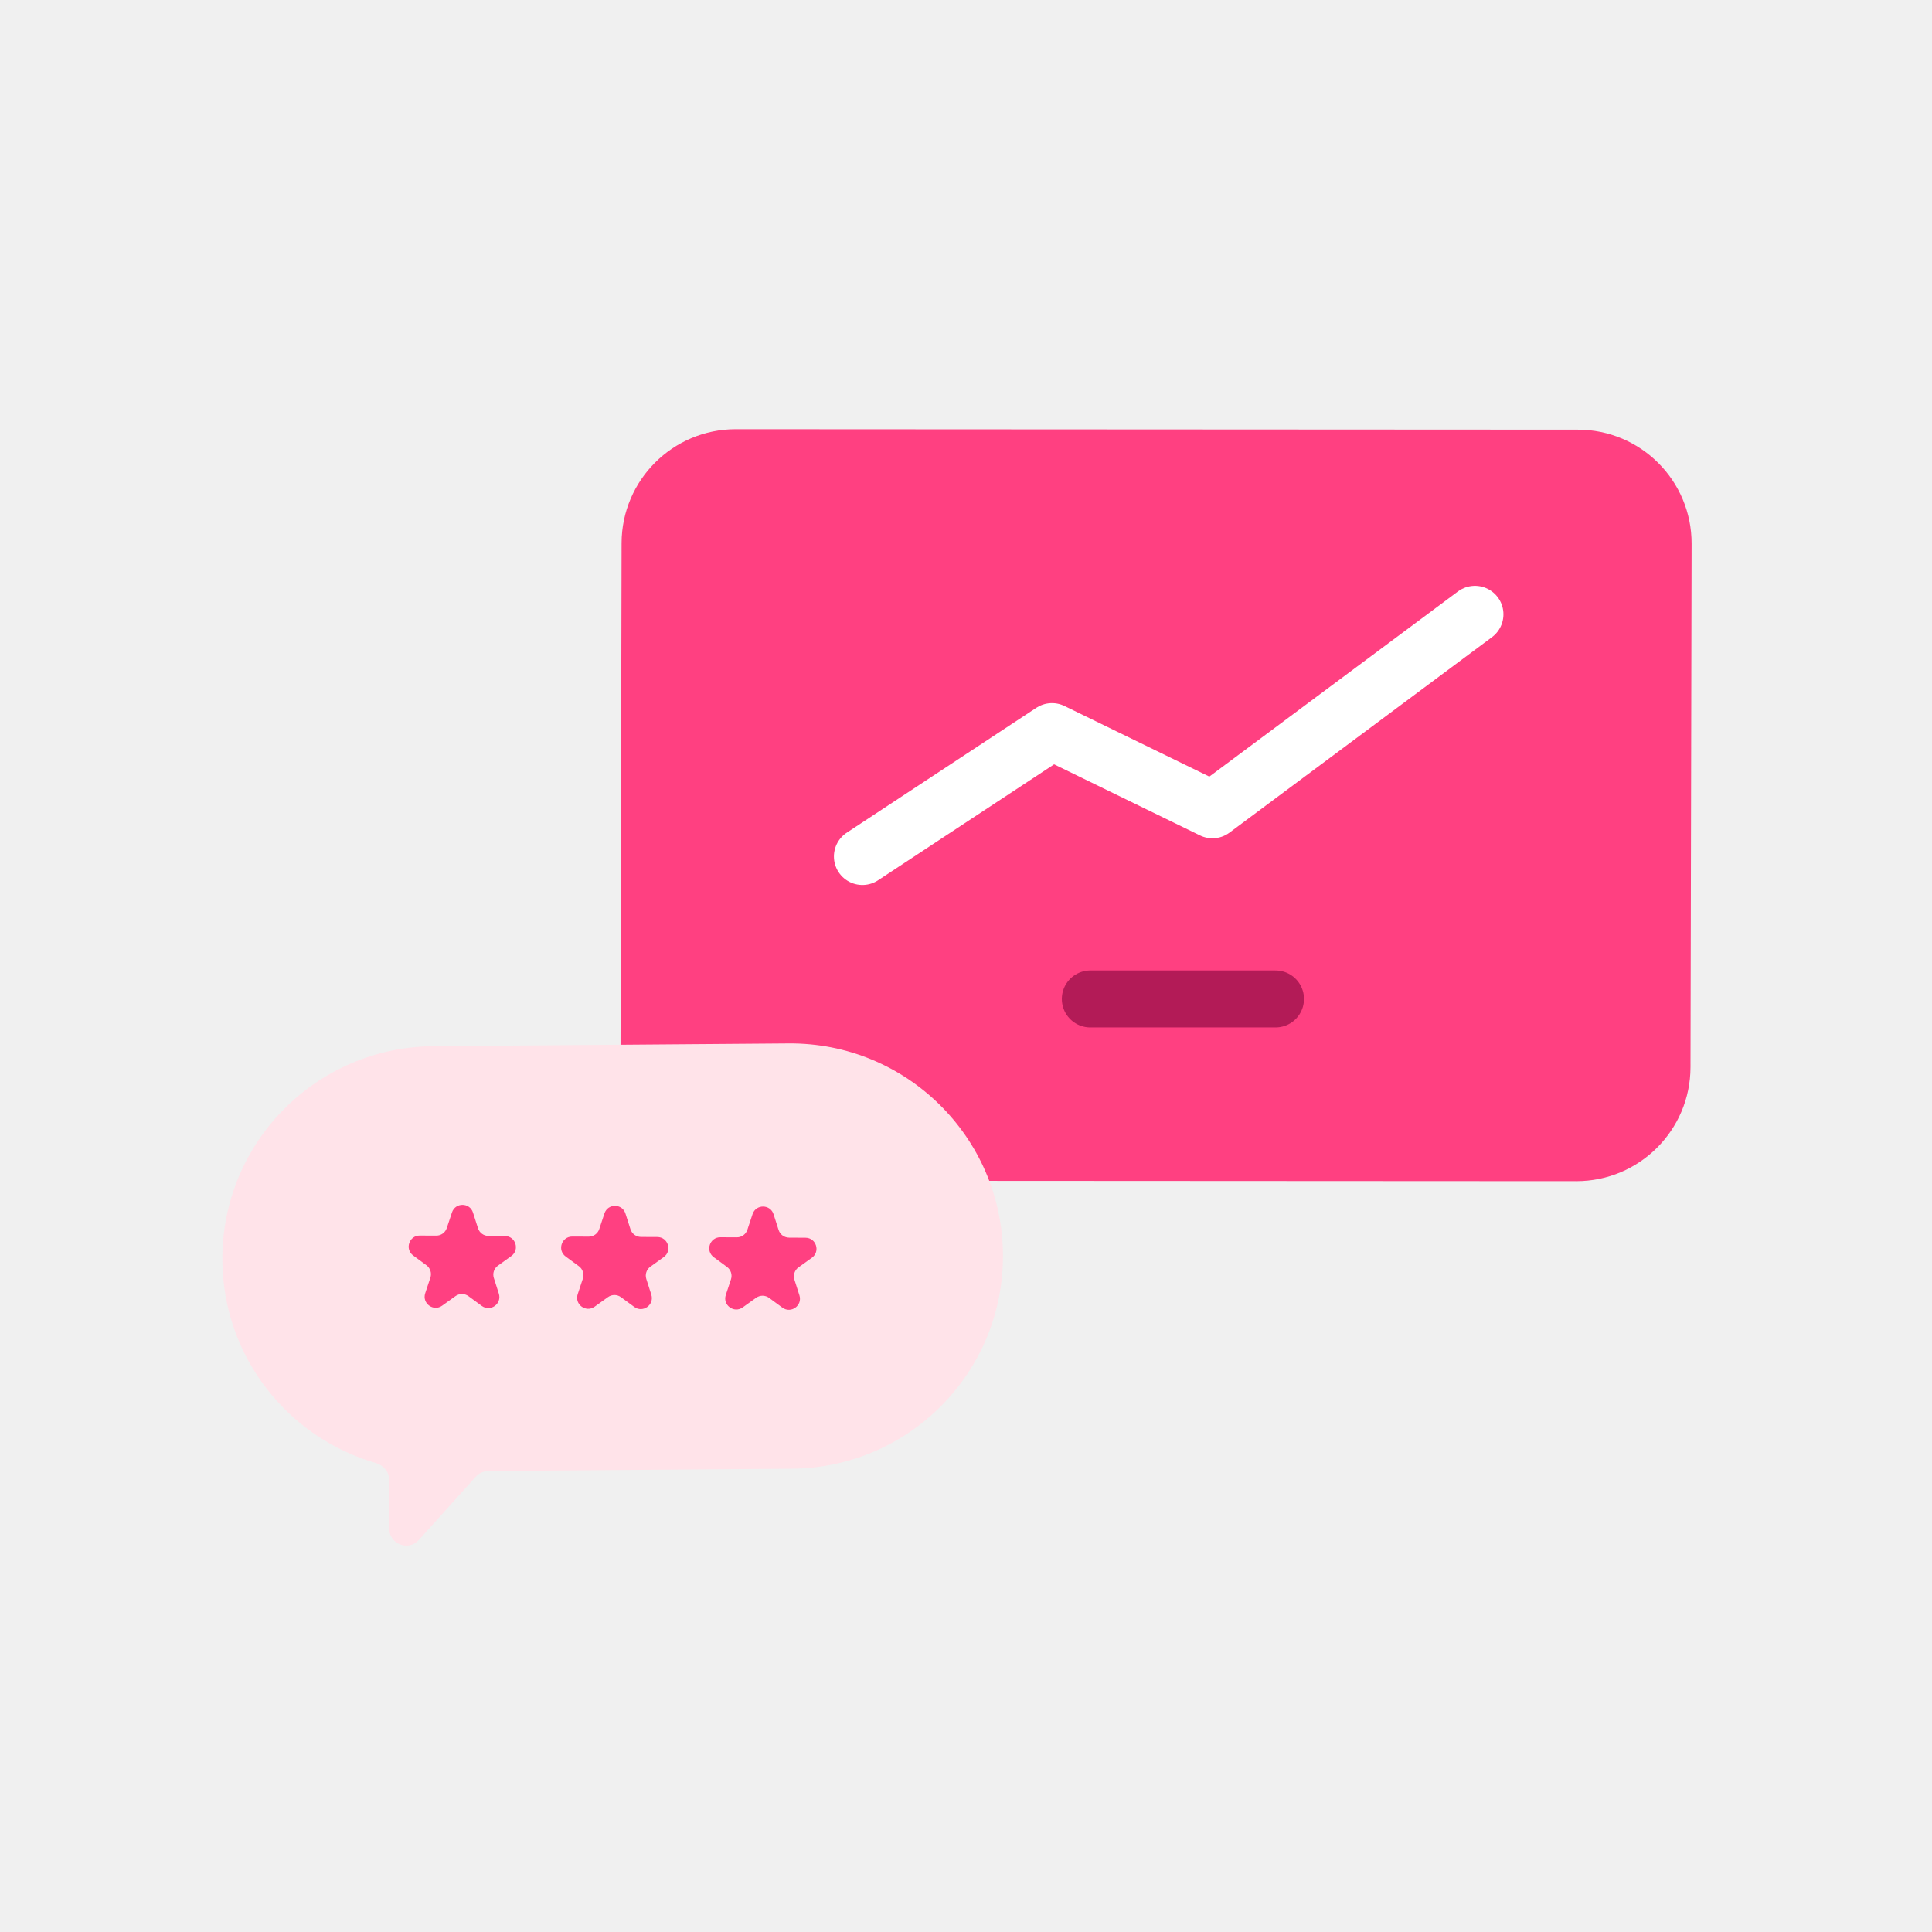
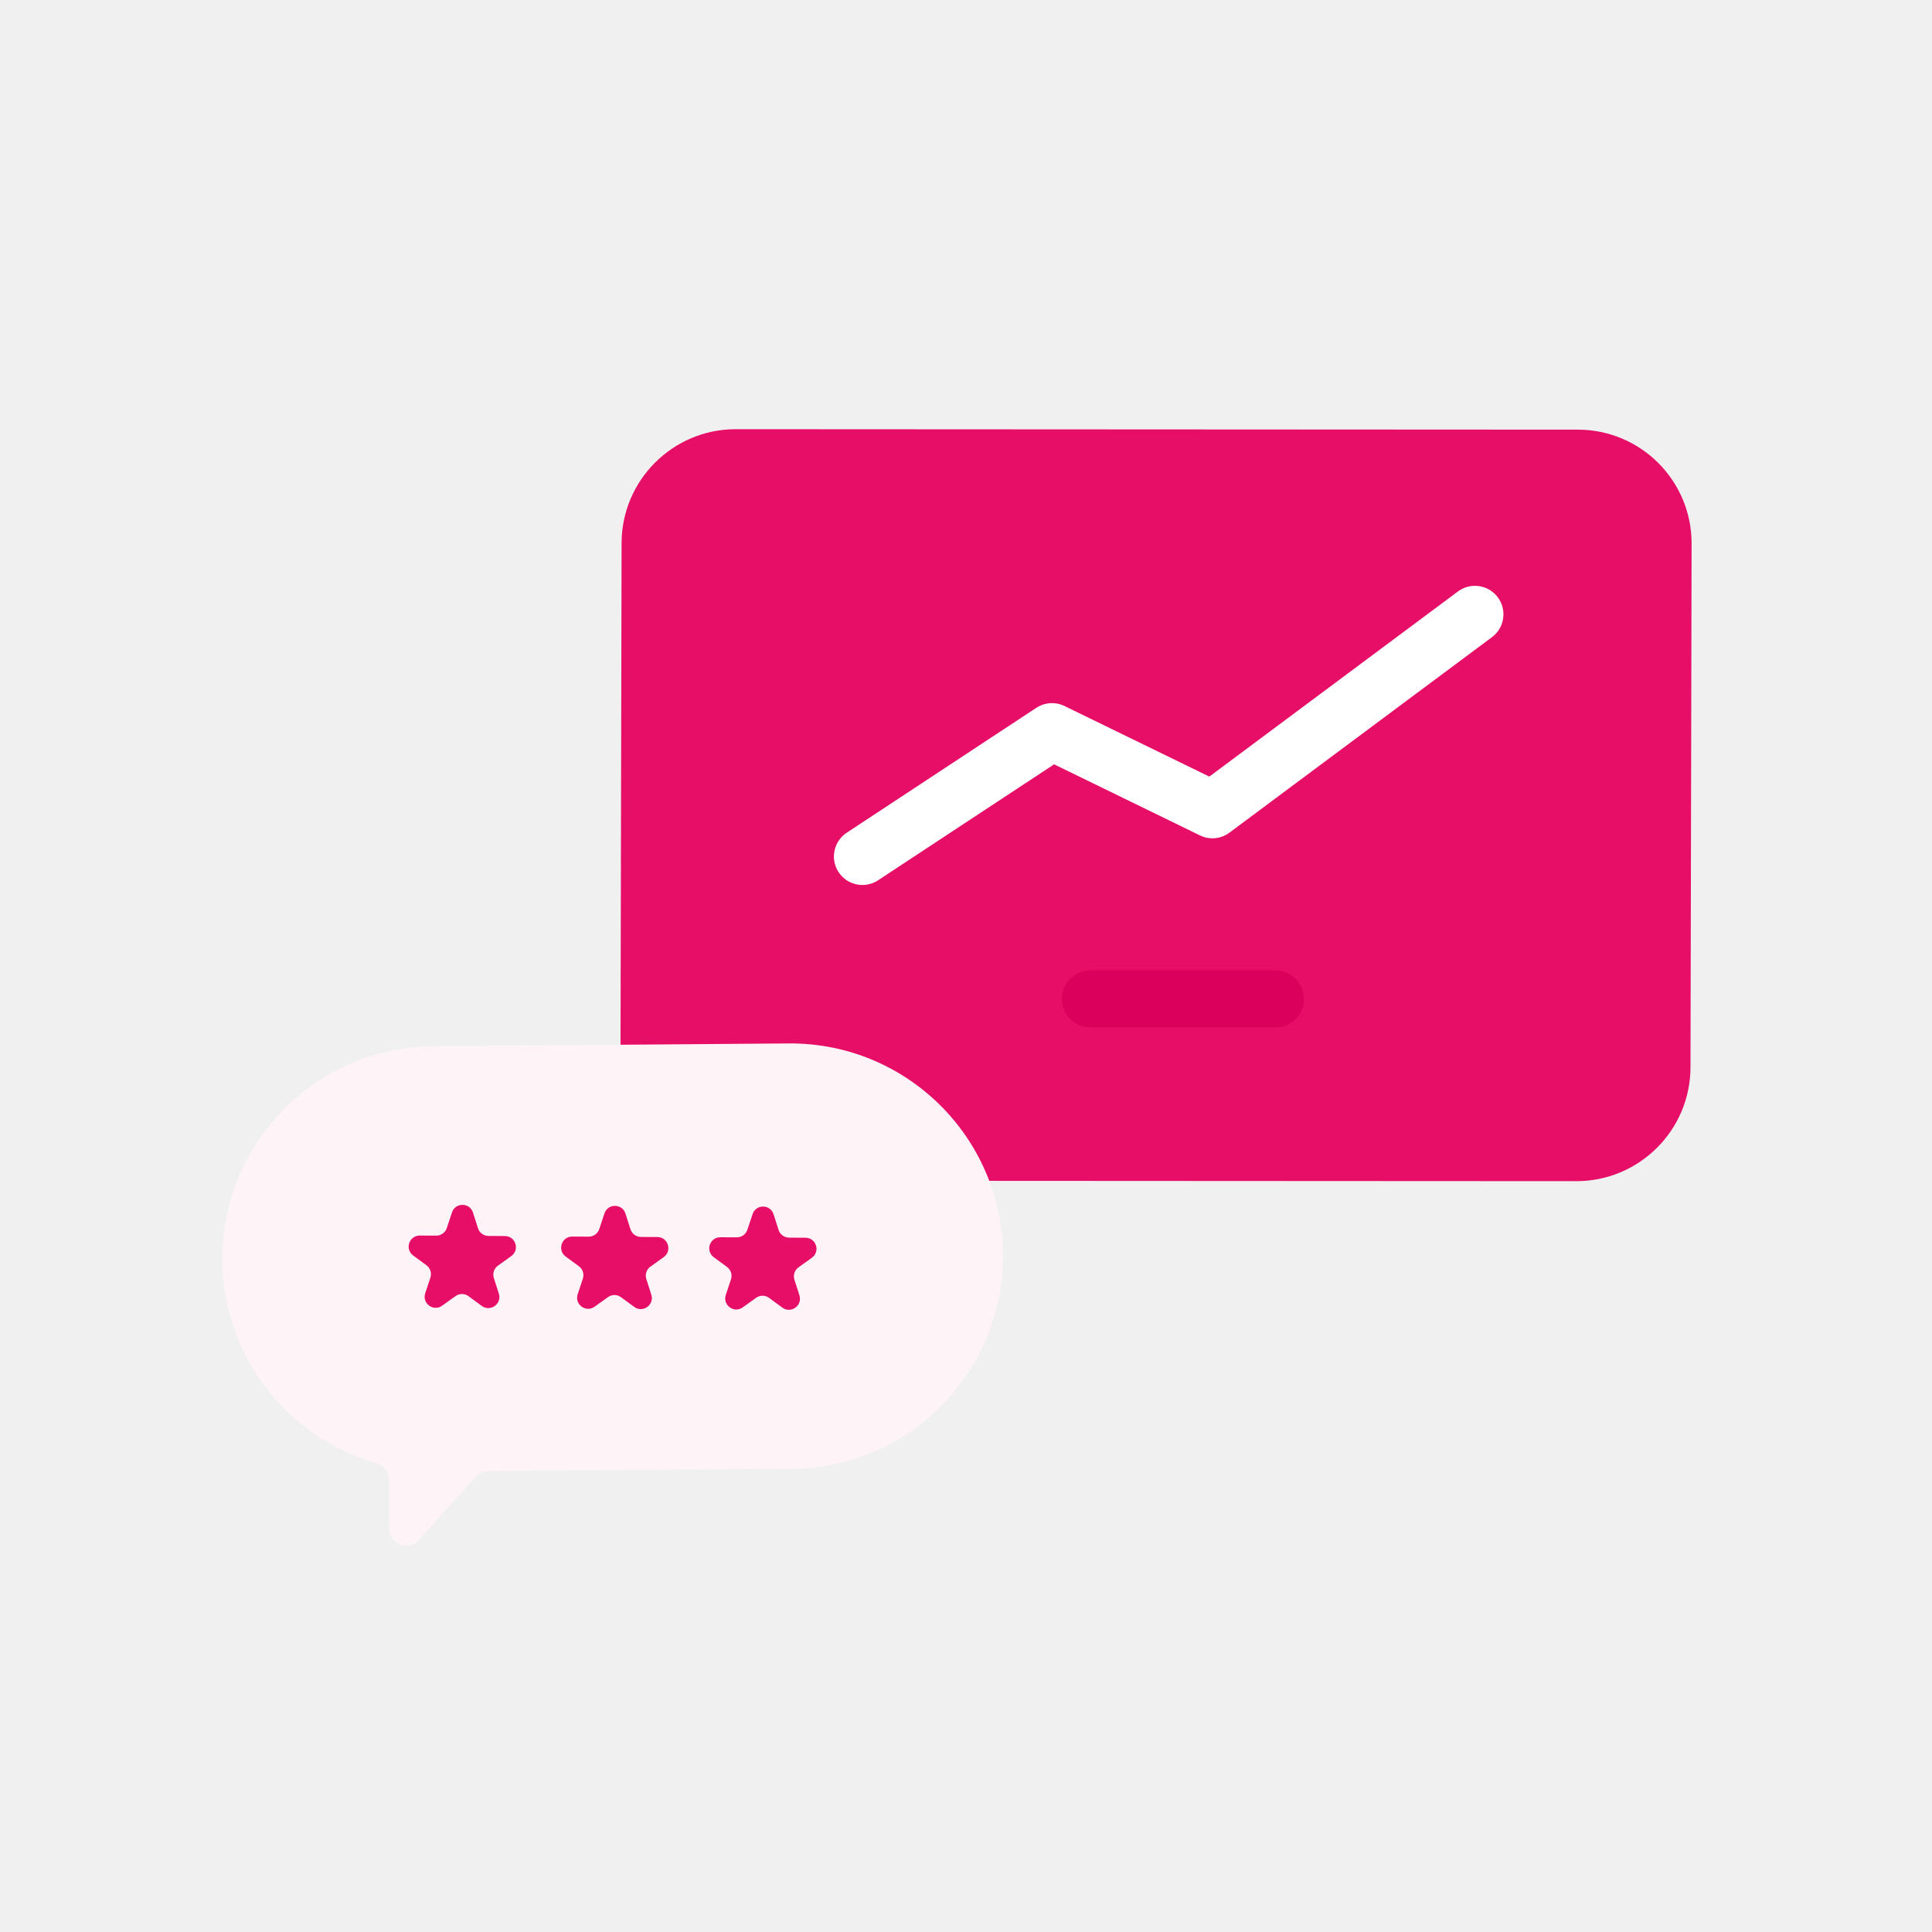
<svg xmlns="http://www.w3.org/2000/svg" width="100" height="100" viewBox="0 0 100 100" fill="none">
  <mask id="loader-chart-mask" style="mask-type: alpha" maskUnits="userSpaceOnUse" x="26" y="22" width="56" height="40">
-     <rect width="55.384" height="38.899" rx="5.899" transform="matrix(1 0.000537297 -0.00211675 0.999998 26.2866 22.2119)" fill="#FF4081" />
+     <rect width="55.384" height="38.899" rx="5.899" transform="matrix(1 0.000537297 -0.00211675 0.999998 26.2866 22.2119)" fill="#E70E68" />
  </mask>
  <g mask="url(#loader-chart-mask)">
    <g filter="url(#loader-chart-blur)">
-       <path d="M31.304 68.849C31.635 69.18 31.649 69.712 31.336 70.06L26.052 75.929C25.512 76.529 24.517 76.147 24.517 75.34V69.804C24.517 69.57 24.61 69.346 24.775 69.181L27.583 66.373C27.927 66.029 28.484 66.029 28.828 66.373L31.304 68.849Z" fill="#D92B6B" />
+       <path d="M31.304 68.849C31.635 69.18 31.649 69.712 31.336 70.06L26.052 75.929C25.512 76.529 24.517 76.147 24.517 75.34V69.804C24.517 69.57 24.61 69.346 24.775 69.181L27.583 66.373C27.927 66.029 28.484 66.029 28.828 66.373L31.304 68.849Z" fill="#E70E68" />
    </g>
  </g>
-   <rect width="55.384" height="38.899" rx="5.899" transform="matrix(1 0.000537297 -0.00211675 0.999998 32.1855 22.2119)" fill="#FF4081" />
+   <rect width="55.384" height="38.899" rx="5.899" transform="matrix(1 0.000537297 -0.00211675 0.999998 32.1855 22.2119)" fill="#E70E68" />
  <path d="M44.638 44.332L54.451 37.868L62.756 41.915L76.343 31.797" stroke="white" stroke-width="2.949" stroke-linecap="round" stroke-linejoin="round" />
-   <path d="M66.02 51.705H56.435" stroke="#B31B57" stroke-width="2.949" stroke-linecap="round" stroke-linejoin="round" />
-   <path d="M40.821 54.008C46.899 53.961 51.866 58.851 51.913 64.929C51.96 71.007 47.07 75.973 40.992 76.02L25.276 76.141C25.028 76.143 24.793 76.249 24.628 76.432L21.681 79.707C21.141 80.306 20.146 79.924 20.146 79.118V76.611C20.146 76.197 19.857 75.843 19.46 75.728C14.9 74.413 11.548 70.229 11.51 65.242C11.463 59.163 16.352 54.198 22.43 54.151L40.821 54.008Z" fill="#FFE3E9" />
-   <path d="M23.394 62.756C23.568 62.23 24.314 62.234 24.482 62.763L24.741 63.573C24.816 63.809 25.035 63.97 25.282 63.972L26.134 63.977C26.688 63.98 26.914 64.69 26.464 65.014L25.773 65.51C25.571 65.654 25.486 65.912 25.561 66.148L25.82 66.959C25.988 67.487 25.382 67.922 24.936 67.594L24.25 67.09C24.05 66.943 23.779 66.942 23.577 67.086L22.886 67.582C22.436 67.906 21.835 67.464 22.009 66.938L22.277 66.13C22.355 65.895 22.272 65.636 22.072 65.489L21.387 64.985C20.94 64.657 21.175 63.949 21.729 63.952L22.58 63.956C22.828 63.958 23.048 63.8 23.126 63.564L23.394 62.756Z" fill="#FF4081" />
-   <path d="M31.286 62.808C31.46 62.282 32.206 62.286 32.374 62.815L32.633 63.625C32.708 63.861 32.927 64.022 33.175 64.024L34.026 64.028C34.58 64.032 34.806 64.742 34.356 65.066L33.665 65.562C33.463 65.706 33.378 65.964 33.453 66.2L33.712 67.011C33.88 67.539 33.274 67.974 32.828 67.646L32.142 67.142C31.942 66.995 31.671 66.993 31.469 67.138L30.778 67.634C30.328 67.957 29.727 67.516 29.901 66.99L30.169 66.182C30.247 65.946 30.164 65.688 29.965 65.541L29.279 65.037C28.832 64.708 29.067 64.001 29.621 64.004L30.472 64.008C30.72 64.01 30.941 63.851 31.018 63.616L31.286 62.808Z" fill="#FF4081" />
-   <path d="M38.952 62.844C39.126 62.318 39.872 62.322 40.04 62.851L40.299 63.661C40.374 63.898 40.593 64.058 40.841 64.06L41.692 64.065C42.246 64.068 42.472 64.778 42.022 65.102L41.331 65.598C41.129 65.742 41.044 66 41.119 66.236L41.378 67.047C41.546 67.575 40.94 68.01 40.494 67.682L39.808 67.178C39.608 67.031 39.337 67.029 39.135 67.174L38.444 67.67C37.994 67.994 37.393 67.552 37.567 67.026L37.835 66.218C37.913 65.983 37.83 65.724 37.63 65.577L36.945 65.073C36.498 64.745 36.733 64.037 37.287 64.04L38.138 64.044C38.386 64.046 38.606 63.888 38.684 63.652L38.952 62.844Z" fill="#FF4081" />
+   <path d="M66.02 51.705H56.435" stroke="#DB005B" stroke-width="2.949" stroke-linecap="round" stroke-linejoin="round" />
+   <path d="M40.821 54.008C46.899 53.961 51.866 58.851 51.913 64.929C51.96 71.007 47.07 75.973 40.992 76.02L25.276 76.141C25.028 76.143 24.793 76.249 24.628 76.432L21.681 79.707C21.141 80.306 20.146 79.924 20.146 79.118V76.611C20.146 76.197 19.857 75.843 19.46 75.728C14.9 74.413 11.548 70.229 11.51 65.242C11.463 59.163 16.352 54.198 22.43 54.151L40.821 54.008Z" fill="#FEF3F7" />
+   <path d="M23.394 62.756C23.568 62.23 24.314 62.234 24.482 62.763L24.741 63.573C24.816 63.809 25.035 63.97 25.282 63.972L26.134 63.977C26.688 63.98 26.914 64.69 26.464 65.014L25.773 65.51C25.571 65.654 25.486 65.912 25.561 66.148L25.82 66.959C25.988 67.487 25.382 67.922 24.936 67.594L24.25 67.09C24.05 66.943 23.779 66.942 23.577 67.086L22.886 67.582C22.436 67.906 21.835 67.464 22.009 66.938L22.277 66.13C22.355 65.895 22.272 65.636 22.072 65.489L21.387 64.985C20.94 64.657 21.175 63.949 21.729 63.952L22.58 63.956C22.828 63.958 23.048 63.8 23.126 63.564L23.394 62.756Z" fill="#E70E68" />
+   <path d="M31.286 62.808C31.46 62.282 32.206 62.286 32.374 62.815L32.633 63.625C32.708 63.861 32.927 64.022 33.175 64.024L34.026 64.028C34.58 64.032 34.806 64.742 34.356 65.066L33.665 65.562C33.463 65.706 33.378 65.964 33.453 66.2L33.712 67.011C33.88 67.539 33.274 67.974 32.828 67.646L32.142 67.142C31.942 66.995 31.671 66.993 31.469 67.138L30.778 67.634C30.328 67.957 29.727 67.516 29.901 66.99L30.169 66.182C30.247 65.946 30.164 65.688 29.965 65.541L29.279 65.037C28.832 64.708 29.067 64.001 29.621 64.004L30.472 64.008C30.72 64.01 30.941 63.851 31.018 63.616L31.286 62.808Z" fill="#E70E68" />
+   <path d="M38.952 62.844C39.126 62.318 39.872 62.322 40.04 62.851L40.299 63.661C40.374 63.898 40.593 64.058 40.841 64.06L41.692 64.065C42.246 64.068 42.472 64.778 42.022 65.102L41.331 65.598C41.129 65.742 41.044 66 41.119 66.236L41.378 67.047C41.546 67.575 40.94 68.01 40.494 67.682L39.808 67.178C39.608 67.031 39.337 67.029 39.135 67.174L38.444 67.67C37.994 67.994 37.393 67.552 37.567 67.026L37.835 66.218C37.913 65.983 37.83 65.724 37.63 65.577L36.945 65.073C36.498 64.745 36.733 64.037 37.287 64.04L38.138 64.044C38.386 64.046 38.606 63.888 38.684 63.652L38.952 62.844Z" fill="#E70E68" />
  <defs>
    <filter id="loader-chart-blur" x="18.619" y="60.217" width="18.842" height="21.904" filterUnits="userSpaceOnUse" color-interpolation-filters="sRGB">
      <feFlood flood-opacity="0" result="BackgroundImageFix" />
      <feBlend mode="normal" in="SourceGraphic" in2="BackgroundImageFix" result="shape" />
      <feGaussianBlur stdDeviation="2.949" result="effect1_foregroundBlur_6951_933" />
    </filter>
  </defs>
</svg>
